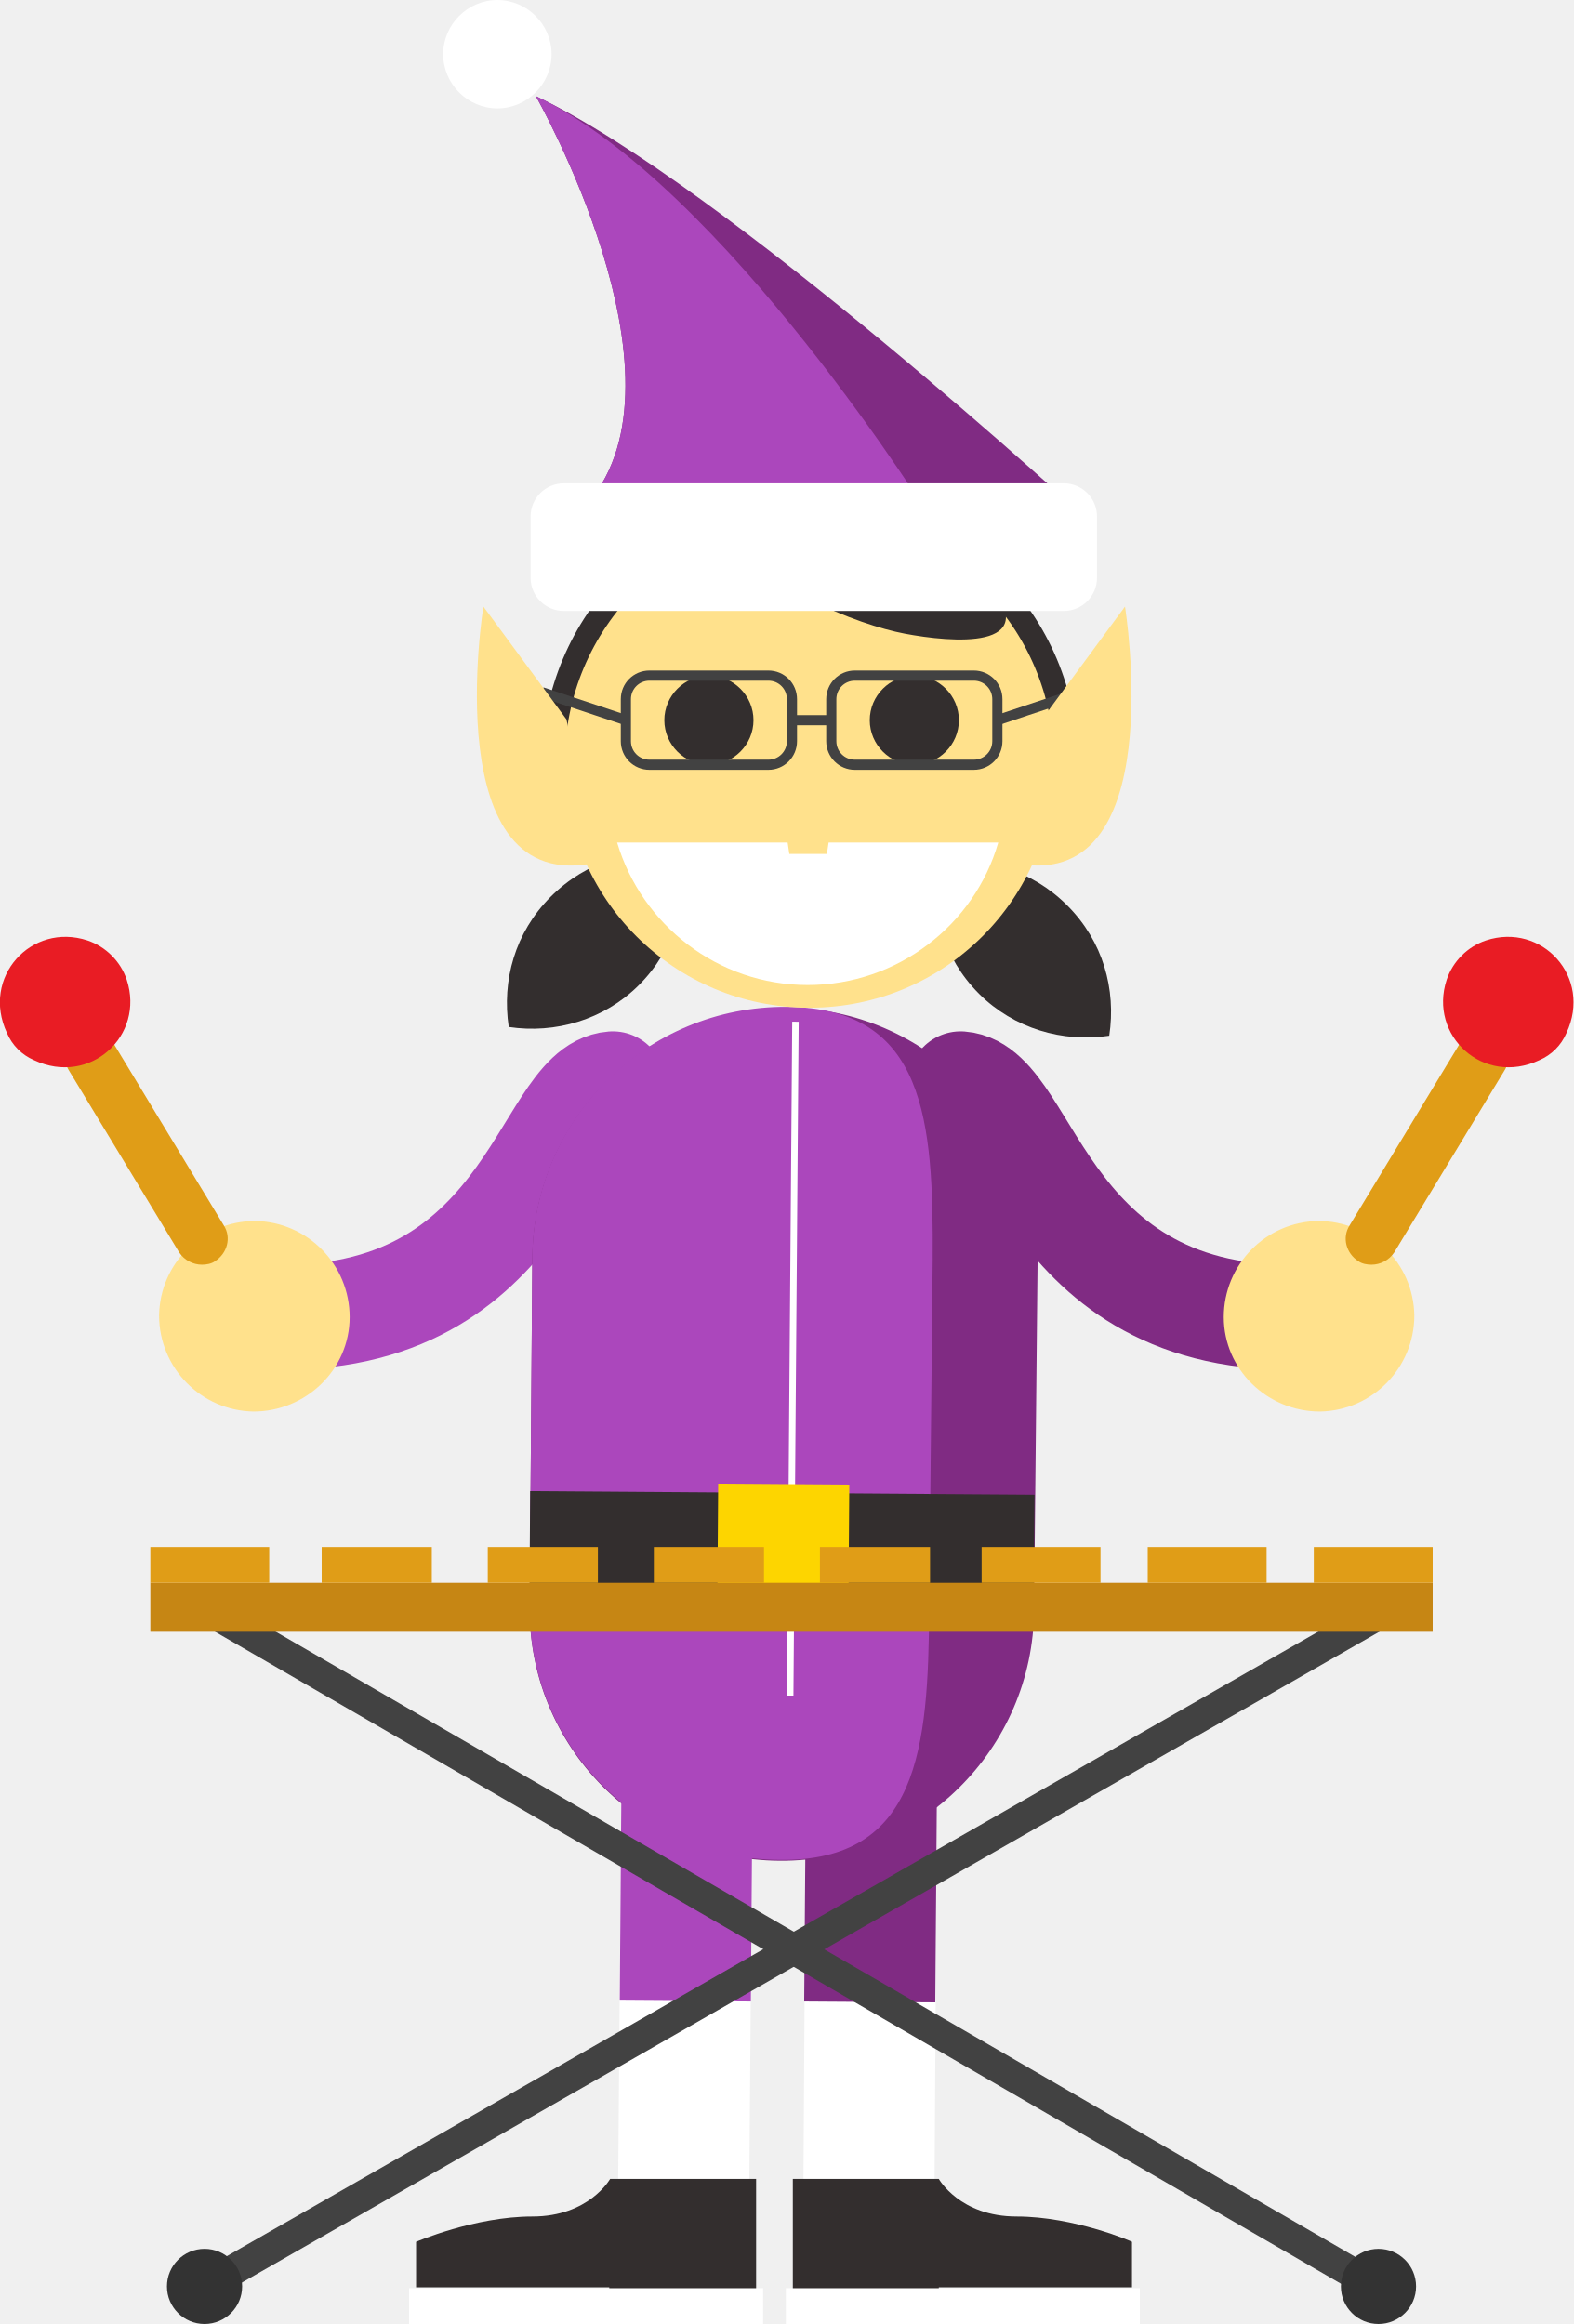
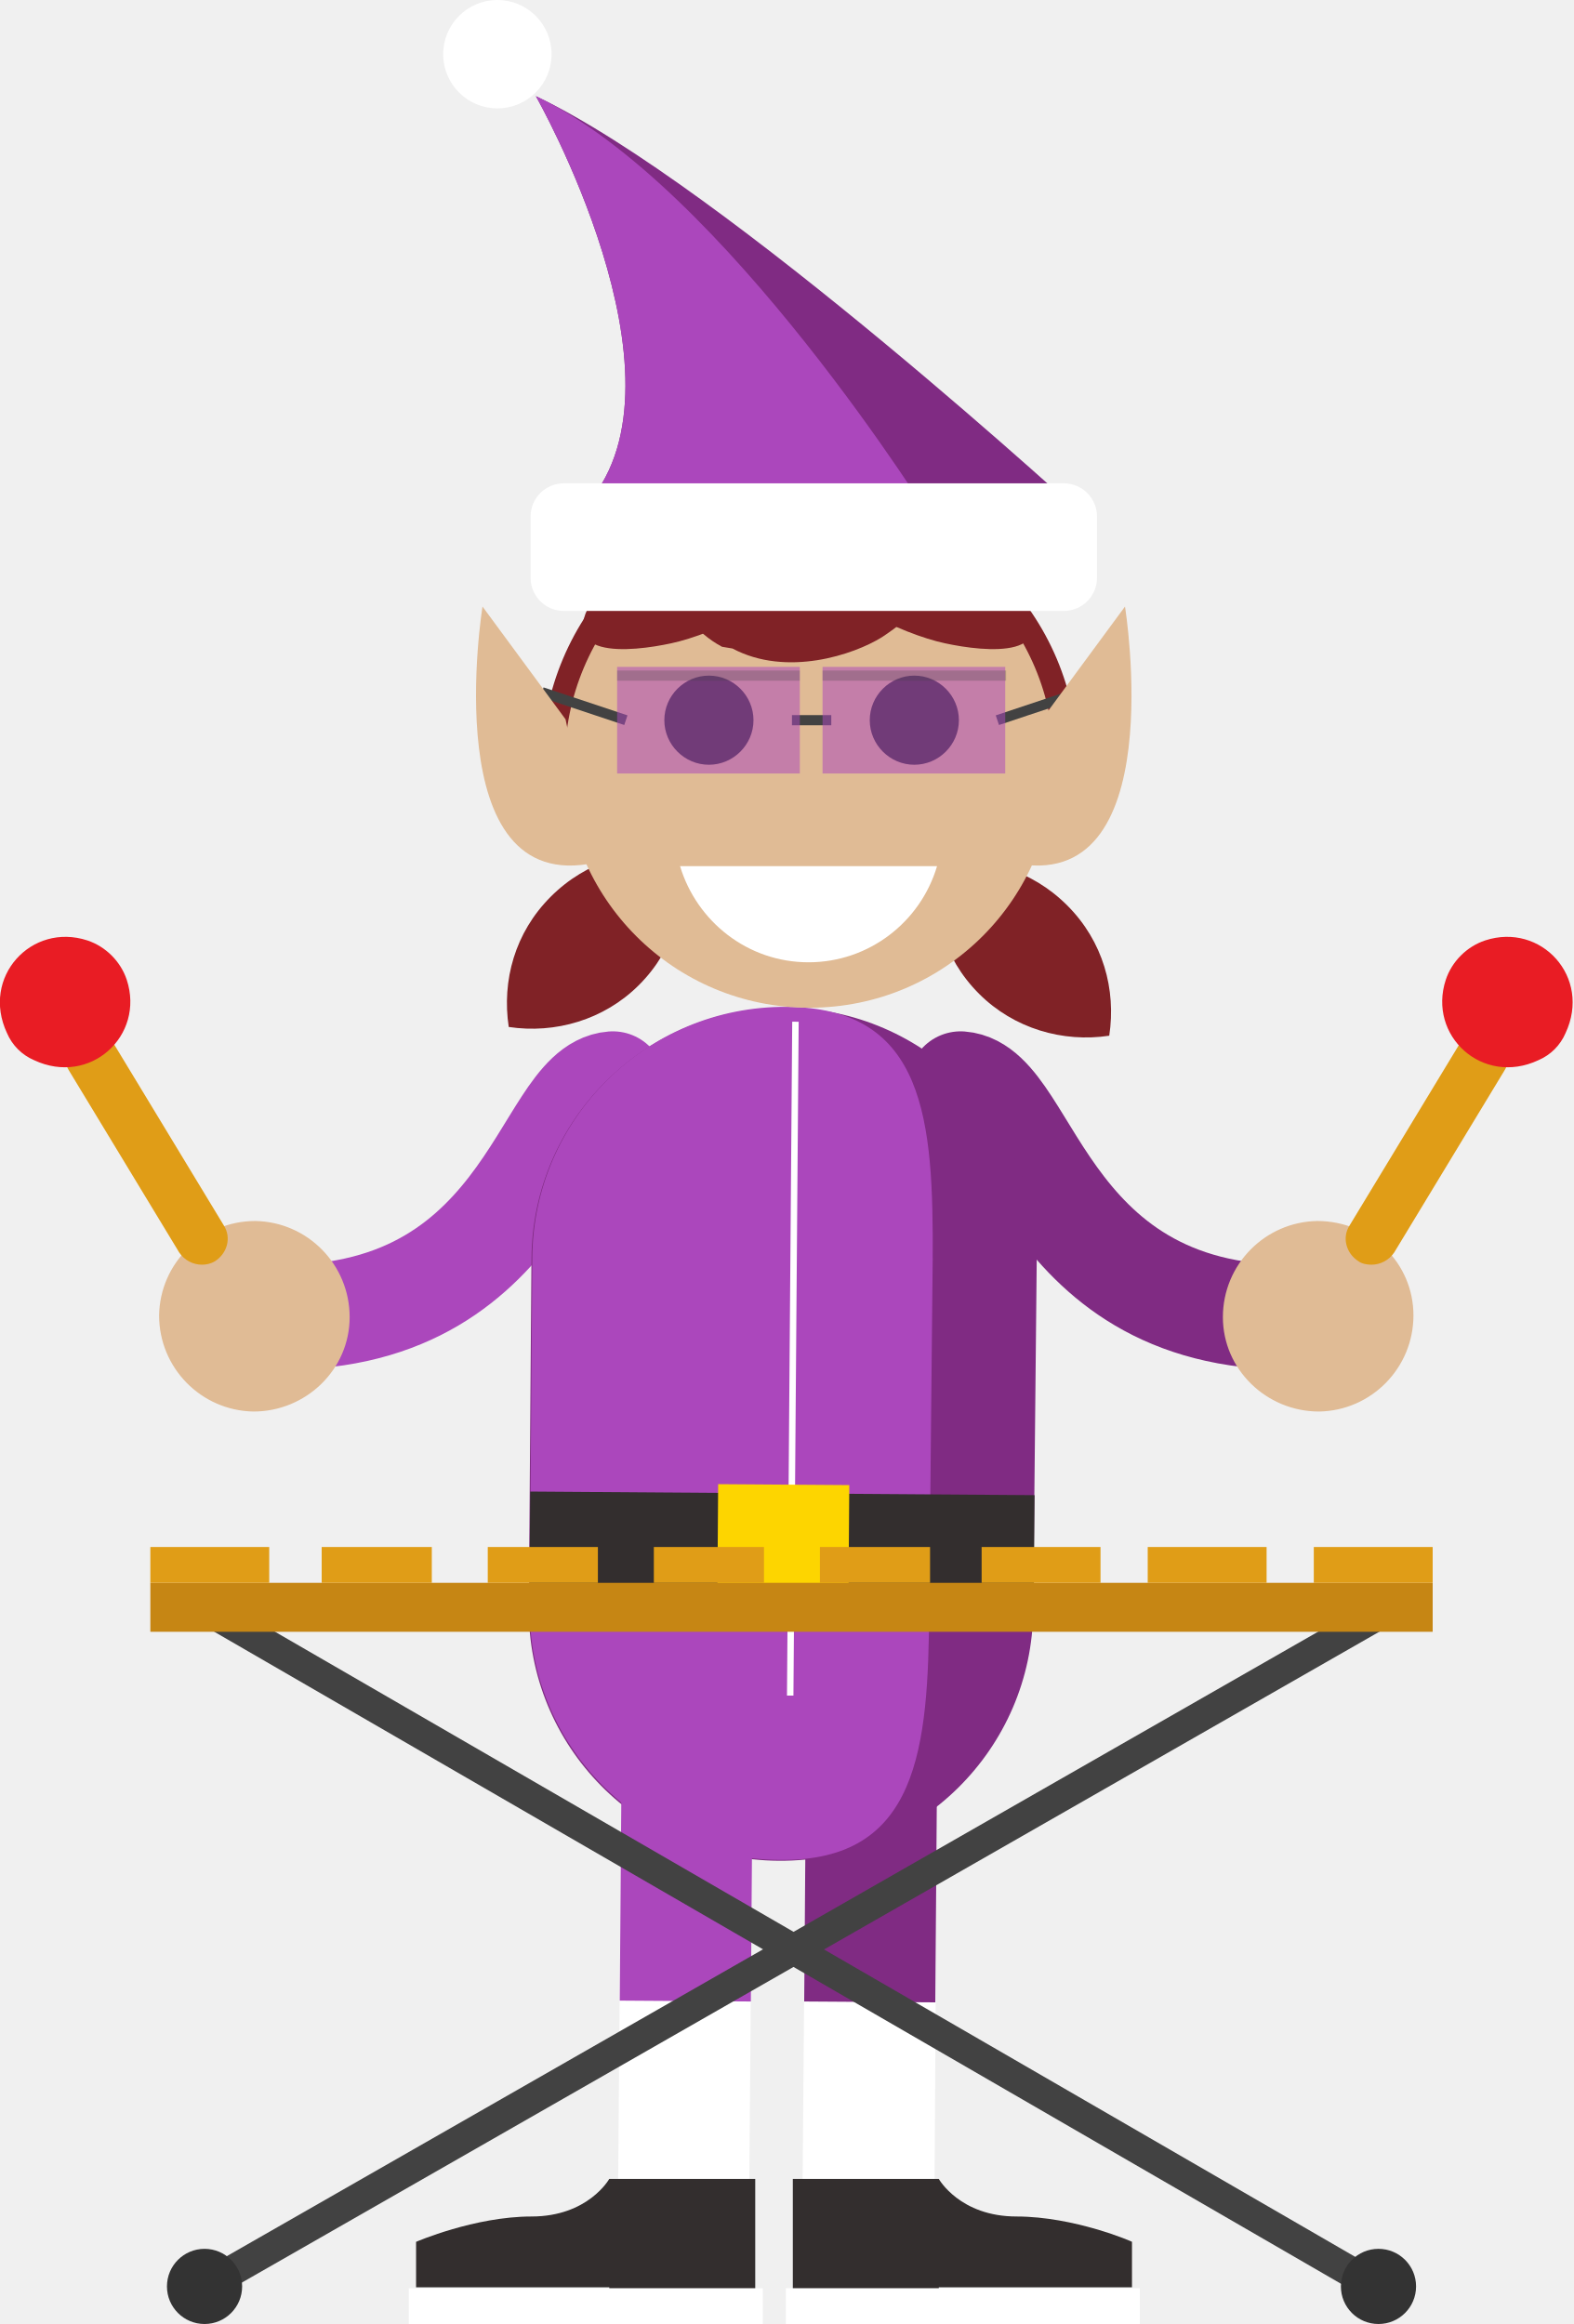
- <svg xmlns="http://www.w3.org/2000/svg" width="180" height="265.9" viewBox="0 0 180 265.9">
-   <path fill="#332E2E" d="M73.1 112.7c4.1-4.1 5.6-9.6 4.8-14.9-5.3-.9-10.8.7-14.9 4.8s-5.6 9.6-4.8 14.9c5.3.8 10.9-.8 14.9-4.8z" />
-   <path fill="#332E2E" d="M112 113.7c-4.1-4.1-5.6-9.6-4.8-14.9 5.3-.9 10.8.7 14.9 4.8s5.6 9.6 4.8 14.9c-5.3.8-10.9-.8-14.9-4.8z" />
-   <path fill="#fff" d="M107.2 203l-.3 49.2-15-.1.3-49.2" />
-   <path fill="#802B83" d="M107.2 203l-.2 26.1-15-.1.2-26.1" />
-   <path stroke="#802B83" stroke-width="12" stroke-linecap="round" stroke-miterlimit="10" d="M109.9 124c8.1.6 9.4 28.7 41 26.6" fill="none" />
-   <path fill="#FFE18C" d="M161.8 150.5c0 6-4.8 10.9-10.8 11-6 0-11-4.8-11-10.8 0-6 4.8-10.9 10.8-11 6 0 10.9 4.8 11 10.8z" />
-   <path fill="#E09D17" d="M156.9 144.7c1 0 2-.5 2.6-1.4l12.6-20.8c.9-1.4.4-3.2-1-4.1-1.4-.9-3.2-.4-4.1 1l-12.6 20.8c-.9 1.4-.4 3.2 1 4.1.4.3 1 .4 1.5.4z" />
-   <path fill="#E91C24" d="M165.5 112.1c-2.1 6.4 4.2 12.2 10.6 9.2 1.4-.6 2.5-1.7 3.1-3.1 3-6.4-2.8-12.7-9.2-10.6-2.1.7-3.8 2.4-4.5 4.5z" />
-   <path fill="#fff" d="M71.1 202.8l-.4 49.1 15 .1.4-49.1" />
-   <path stroke="#AB47BC" stroke-width="12" stroke-linecap="round" stroke-miterlimit="10" d="M70.1 124c-8.1.6-9.4 28.7-41 26.6" fill="none" />
-   <path fill="#FFE18C" d="M18.2 150.5c0 6 4.8 10.9 10.8 11 6 0 11-4.8 11-10.8 0-6-4.8-10.9-10.8-11-6 0-10.9 4.8-11 10.8z" />
-   <path fill="#802B83" d="M118.3 184.2c-.1 15.9-13.1 28.8-29.1 28.7-15.9-.1-28.8-13.1-28.6-29.1l.3-39.8C61 128.1 74 115.2 90 115.3c15.9.1 28.8 13.1 28.7 29.1l-.4 39.8z" />
-   <path fill="#AB47BC" d="M106.3 184.1c-.1 15.9-1.2 28.9-17.1 28.7-15.9-.1-28.8-13.1-28.6-29.1l.3-39.8C61 128 74 115.1 90 115.2c15.9.1 16.8 13 16.7 29l-.4 39.9z" />
-   <path fill="#AB47BC" d="M71.1 202.8l-.2 26.1 15 .1.2-26.1" />
-   <path stroke="#fff" stroke-width=".739" stroke-miterlimit="10" fill="none" d="M91 116.9l-.6 77.1" />
-   <path fill="#332E2E" d="M60.654 170.6l57.7.41-.103 14.4-57.7-.41z" />
-   <path fill="#FDD500" d="M82.16 169.75l15 .108-.116 16.4-15-.107z" />
-   <path fill="#332E2E" d="M123.3 87.3c0-16.9-13.7-30.7-30.7-30.7C75.7 56.6 62 70.4 62 87.3c0 1.3.1 2.6.3 3.9H123c.2-1.3.3-2.6.3-3.9z" />
-   <path fill="#FFE18C" d="M120.6 87.3c0 15.5-12.5 28-28 28s-28-12.5-28-28 12.5-28 28-28 28 12.5 28 28z" />
-   <path fill="#332E2E" d="M109.7 82.4c0 2.8-2.3 5.1-5.1 5.1s-5.1-2.3-5.1-5.1 2.3-5.1 5.1-5.1 5.1 2.3 5.1 5.1z" />
-   <path fill="#332E2E" d="M86.2 82.4c0 2.8-2.3 5.1-5.1 5.1S76 85.2 76 82.4s2.3-5.1 5.1-5.1 5.1 2.3 5.1 5.1z" />
-   <path fill="#fff" d="M70.6 96.4c2.8 9.4 11.5 16.3 21.8 16.3s19.1-6.9 21.8-16.3H70.6z" />
-   <path fill="#FFE18C" d="M94.6 97.7h-4.3l-.9-6.1h6.1z" />
-   <path fill="#332E2E" d="M103.5 72.5c-5.3-1-16.7-5.3-23-13.3L79 58.1c-6.3-8-3.7-15.4 1.6-14.4 5.3 1 22.3 9.6 28.6 17.6l3.9 5.3c6.4 7.9-4.3 6.9-9.6 5.9z" />
-   <path fill="#802B83" d="M124.8 59.8S82.9 21.2 61.3 11c0 0 18.3 32.1 6 46.5l57.5 2.3z" />
-   <path fill="#AB47BC" d="M106.8 59.8S82.9 21.2 61.3 11c0 0 18.3 32.1 6 46.5l39.5 2.3z" />
-   <path fill="#fff" d="M125.5 66.1c0 2.1-1.7 3.8-3.8 3.8H64.5c-2.1 0-3.8-1.7-3.8-3.8v-7c0-2.1 1.7-3.8 3.8-3.8h57.2c2.1 0 3.8 1.7 3.8 3.8v7z" />
-   <path fill="#fff" d="M50.7 6.2c0 3.4 2.8 6.2 6.2 6.2 3.4 0 6.2-2.8 6.2-6.2 0-3.4-2.8-6.2-6.2-6.2-3.4 0-6.2 2.8-6.2 6.2z" />
-   <path fill="#fff" d="M89.9 261.8h40.5v4.1H89.9z" />
-   <path fill="#332E2E" d="M116.3 253.6c-6.5 0-8.9-4.3-8.9-4.3H90.7v12.5h16.7v-.1h22.1v-5.2c.1 0-6.6-2.9-13.2-2.9z" />
-   <path fill="#fff" d="M46.8 261.8h40.5v4.1H46.8z" />
-   <path fill="#332E2E" d="M60.9 253.6c6.5 0 8.9-4.3 8.9-4.3h16.7v12.5H69.7v-.1H47.6v-5.2s6.7-2.9 13.3-2.9z" />
-   <path stroke="#424242" stroke-width="1.161" stroke-miterlimit="10" d="M87.9 87.5H74.3c-1.5 0-2.7-1.2-2.7-2.7V80c0-1.5 1.2-2.7 2.7-2.7h13.6c1.5 0 2.7 1.2 2.7 2.7v4.8c0 1.5-1.2 2.7-2.7 2.7z" fill="none" />
-   <path stroke="#424242" stroke-width="1.161" stroke-miterlimit="10" d="M111.4 87.5H97.8c-1.5 0-2.7-1.2-2.7-2.7V80c0-1.5 1.2-2.7 2.7-2.7h13.6c1.5 0 2.7 1.2 2.7 2.7v4.8c0 1.5-1.2 2.7-2.7 2.7z" fill="none" />
-   <path stroke="#424242" stroke-width="1.161" stroke-miterlimit="10" fill="none" d="M90.6 82.4h4.5" />
-   <path stroke="#424242" stroke-width="1.161" stroke-miterlimit="10" fill="none" d="M114.1 82.4l9.6-3.2" />
-   <path stroke="#424242" stroke-width="1.161" stroke-miterlimit="10" fill="none" d="M71.6 82.4L62 79.2" />
-   <path fill="#FFE18C" d="M64.8 82.3l-9.5-12.9s-5.4 33.3 12.9 29.3l-3.4-16.4z" />
-   <path fill="#FFE18C" d="M119.2 82.3l9.5-12.9s5.4 33.3-12.9 29.3l3.4-16.4z" />
-   <path fill="#E09D17" d="M23.1 144.7c-1 0-2-.5-2.6-1.4L7.9 122.5c-.9-1.4-.4-3.2 1-4.1 1.4-.9 3.2-.4 4.1 1l12.6 20.8c.9 1.4.4 3.2-1 4.1-.4.3-1 .4-1.5.4z" />
-   <path fill="#E91C24" d="M14.5 112.1c2.1 6.4-4.2 12.2-10.6 9.2-1.4-.6-2.5-1.7-3.1-3.1-3-6.4 2.8-12.7 9.2-10.6 2.1.7 3.8 2.4 4.5 4.5z" />
-   <path stroke="#424242" stroke-width="3.481" stroke-miterlimit="10" fill="none" d="M23.6 184.1L158.1 262" />
-   <path stroke="#424242" stroke-width="3.481" stroke-miterlimit="10" fill="none" d="M23.4 261.6l134.9-77.2" />
-   <circle fill="#333" cx="23.4" cy="261.6" r="4.3" />
-   <circle fill="#333" cx="157.7" cy="261.6" r="4.3" />
-   <path fill="#C68614" d="M17.2 181.1h146.7v5.6H17.2z" />
-   <path fill="#E09D17" d="M74.8 177h12.6v4.1H74.8z" />
-   <path fill="#E09D17" d="M55.8 177h12.6v4.1H55.8z" />
-   <path fill="#E09D17" d="M36.8 177h12.6v4.1H36.8z" />
-   <path fill="#E09D17" d="M17.2 177h13.6v4.1H17.2z" />
-   <path fill="#E09D17" d="M93.8 177h12.6v4.1H93.8z" />
-   <path fill="#E09D17" d="M112.3 177h13.6v4.1h-13.6z" />
-   <path fill="#E09D17" d="M131.3 177h13.6v4.1h-13.6z" />
-   <path fill="#E09D17" d="M150.3 177h13.6v4.1h-13.6z" />
+ <svg xmlns="http://www.w3.org/2000/svg" id="Layer_1" width="180" height="265.9" viewBox="0 0 180 265.9">
+   <style>.st0{fill:#802226}.st1{fill:#fff}.st2{fill:#802b83}.st3{fill:none;stroke:#802b83;stroke-width:12;stroke-linecap:round;stroke-miterlimit:10}.st4{fill:#e0bb95}.st5{fill:#e09d17}.st6{fill:#e91c24}.st7{fill:none;stroke:#ab47bc;stroke-width:12;stroke-linecap:round;stroke-miterlimit:10}.st8{fill:#ab47bc}.st9{fill:none;stroke:#fff;stroke-width:.739;stroke-miterlimit:10}.st10{fill:#332e2e}.st11{fill:#fdd500}.st12,.st13{fill:none;stroke:#424242;stroke-width:1.161;stroke-miterlimit:10}.st13{stroke-width:3.481}.st14{fill:#333}.st15{fill:#c68614}.st16{opacity:.52;fill:#ab47bc}.st17{opacity:.27;fill:none;stroke:#424242;stroke-width:1.161;stroke-miterlimit:10}</style>
+   <path class="st0" d="M73.1 112.7c4.1-4.1 5.6-9.6 4.8-14.9-5.3-.9-10.8.7-14.9 4.8s-5.6 9.6-4.8 14.9c5.3.8 10.9-.8 14.9-4.8zm38.9 1c-4.1-4.1-5.6-9.6-4.8-14.9 5.3-.9 10.8.7 14.9 4.8s5.6 9.6 4.8 14.9c-5.3.8-10.9-.8-14.9-4.8z" />
+   <path class="st1" d="M107.2 203l-.3 49.2-15.1-.1.4-49.2" />
+   <path class="st2" d="M107.2 203l-.2 26.1-15-.1.2-26.1" />
+   <path class="st3" d="M109.9 124c8.1.6 9.4 28.7 41 26.6" />
+   <path class="st4" d="M161.7 150.5c0 6-4.8 10.9-10.8 11-6 0-11-4.8-11-10.8 0-6 4.8-10.9 10.8-11 6.1 0 11 4.8 11 10.8z" />
+   <path class="st5" d="M156.9 144.7c1 0 2-.5 2.6-1.4l12.6-20.8c.9-1.4.4-3.2-1-4.1-1.4-.9-3.2-.4-4.1 1l-12.6 20.8c-.9 1.4-.4 3.2 1 4.1.4.3 1 .4 1.5.4z" />
+   <path class="st6" d="M165.4 112.1c-2.1 6.4 4.2 12.2 10.6 9.2 1.4-.6 2.5-1.7 3.1-3.1 3-6.4-2.8-12.7-9.2-10.6-2.1.7-3.8 2.4-4.5 4.5z" />
+   <path class="st1" d="M71.1 202.8l-.4 49.1 15 .1.4-49.1" />
+   <path class="st7" d="M70.1 124c-8.1.6-9.4 28.7-41 26.6" />
+   <path class="st4" d="M18.2 150.5c0 6 4.8 10.9 10.8 11 6 0 11-4.8 11-10.8 0-6-4.8-10.9-10.8-11-6 0-10.9 4.8-11 10.8z" />
+   <path class="st2" d="M118.2 184.2c-.1 15.9-13.1 28.8-29.1 28.7-15.9-.1-28.8-13.1-28.6-29.1l.3-39.8c.1-15.9 13.1-28.8 29.1-28.7 15.9.1 28.8 13.1 28.7 29.1l-.4 39.8z" />
+   <path class="st8" d="M106.3 184.1c-.1 15.9-1.2 28.9-17.1 28.7-15.9-.1-28.8-13.1-28.6-29.1l.3-39.8C61 128 74 115.1 90 115.2c15.9.1 16.8 13 16.7 29l-.4 39.9z" />
+   <path class="st8" d="M71.1 202.8l-.2 26.1 15 .1.2-26.1" />
+   <path class="st9" d="M91 116.9l-.6 77.1" />
+   <path transform="matrix(.00714 -1 1 .00714 -89.236 266.19)" class="st10" d="M82.2 149.2h14.4v57.7H82.2z" />
+   <path transform="matrix(.00714 -1 1 .00714 -89.04 266.392)" class="st11" d="M81.4 170.5h16.4v15H81.4z" />
+   <path class="st0" d="M123.3 87.3c0-16.9-13.7-30.7-30.7-30.7C75.7 56.6 62 70.4 62 87.3c0 1.3.1 2.6.3 3.9H123c.2-1.3.3-2.6.3-3.9z" />
+   <path class="st4" d="M120.6 87.3c0 15.5-12.5 28-28 28s-28-12.5-28-28 12.5-28 28-28 28 12.5 28 28z" />
+   <path class="st10" d="M109.7 82.4c0 2.8-2.3 5.1-5.1 5.1s-5.1-2.3-5.1-5.1 2.3-5.1 5.1-5.1 5.1 2.3 5.1 5.1zm-23.5 0c0 2.8-2.3 5.1-5.1 5.1S76 85.2 76 82.4s2.3-5.1 5.1-5.1 5.1 2.3 5.1 5.1z" />
+   <path class="st1" d="M77.8 99.1c1.9 6.3 7.7 11 14.7 11 6.9 0 12.8-4.6 14.7-11H77.8z" />
+   <path class="st4" d="M94.6 97.7h-4.3l-.9-6.1h6.1z" />
+   <path class="st0" d="M108.1 73.6c-4.7-1-14.7-5.3-20.2-13.3l-1.3-1.1c-5.5-8-3.2-15.4 1.4-14.4 4.7 1 19.6 9.6 25.1 17.6l3.4 5.3c5.6 7.9-3.8 6.9-8.4 5.9z" />
+   <path class="st0" d="M100.9 72.9c-3.2 2-10.9 4.6-17.1 1.3l-1.2-.2c-6.2-3.3-7.4-11-4.1-13 3.2-2 15.5-4 21.6-.7l4 2.3c6.2 3.3 0 8.2-3.2 10.3z" />
+   <path class="st0" d="M76.8 73.6c4.7-1 14.7-5.3 20.2-13.3l1.3-1.1c5.5-8 3.2-15.4-1.4-14.4-4.7 1-19.6 9.6-25.1 17.6l-3.4 5.3c-5.6 7.9 3.8 6.9 8.4 5.9z" />
+   <path class="st2" d="M124.8 59.8S82.9 21.2 61.3 11c0 0 18.3 32.1 6 46.5l57.5 2.3z" />
+   <path class="st8" d="M106.8 59.8S82.9 21.2 61.3 11c0 0 18.3 32.1 6 46.5l39.5 2.3z" />
+   <path class="st1" d="M125.5 66.1c0 2.1-1.7 3.8-3.8 3.8H64.5c-2.1 0-3.8-1.7-3.8-3.8v-7c0-2.1 1.7-3.8 3.8-3.8h57.2c2.1 0 3.8 1.7 3.8 3.8v7z" />
+   <circle class="st1" cx="56.9" cy="6.2" r="6.2" />
+   <path class="st1" d="M89.9 261.8h40.5v4.1H89.9z" />
+   <path class="st10" d="M116.3 253.6c-6.5 0-8.9-4.3-8.9-4.3H90.7v12.5h16.7v-.1h22.1v-5.2c.1 0-6.6-2.9-13.2-2.9z" />
+   <path transform="rotate(-180 67.035 263.854)" class="st1" d="M46.8 261.8h40.5v4.1H46.8z" />
+   <path class="st10" d="M60.8 253.6c6.5 0 8.9-4.3 8.9-4.3h16.7v12.5H69.7v-.1H47.6v-5.2s6.7-2.9 13.2-2.9z" />
+   <path class="st12" d="M90.6 82.4h4.5m19 0l9.6-3.2m-52.1 3.2L62 79.2" />
+   <path class="st4" d="M64.7 82.3l-9.5-12.9s-5.4 33.3 12.9 29.3l-3.4-16.4zm54.5 0l9.5-12.9s5.4 33.3-12.9 29.3l3.4-16.4z" />
+   <path class="st5" d="M23.1 144.7c-1 0-2-.5-2.6-1.4L7.9 122.5c-.9-1.4-.4-3.2 1-4.1 1.4-.9 3.2-.4 4.1 1l12.6 20.8c.9 1.4.4 3.2-1 4.1-.5.3-1 .4-1.5.4z" />
+   <path class="st6" d="M14.5 112.1c2.1 6.4-4.2 12.2-10.6 9.2-1.4-.6-2.5-1.7-3.1-3.1-3-6.4 2.8-12.7 9.2-10.6 2.1.7 3.8 2.4 4.5 4.5z" />
+   <path class="st13" d="M23.5 184.1L158.1 262m-134.7-.4l134.9-77.2" />
+   <circle class="st14" cx="23.4" cy="261.6" r="4.3" />
+   <circle class="st14" cx="157.7" cy="261.6" r="4.3" />
+   <path class="st15" d="M17.2 181.1h146.7v5.6H17.2z" />
+   <path class="st5" d="M74.8 177h12.6v4.1H74.8zm-19 0h12.6v4.1H55.8zm-19 0h12.6v4.1H36.8zm-19.6 0h13.6v4.1H17.2zm76.6 0h12.6v4.1H93.8zm18.5 0h13.6v4.1h-13.6zm19 0h13.6v4.1h-13.6zm19 0h13.6v4.1h-13.6z" />
+   <path class="st16" d="M70.6 76.3h20.9v12.2H70.6zm23.5 0H115v12.2H94.1z" />
+   <path class="st17" d="M70.6 77.3h20.9m2.6 0h21" />
</svg>
